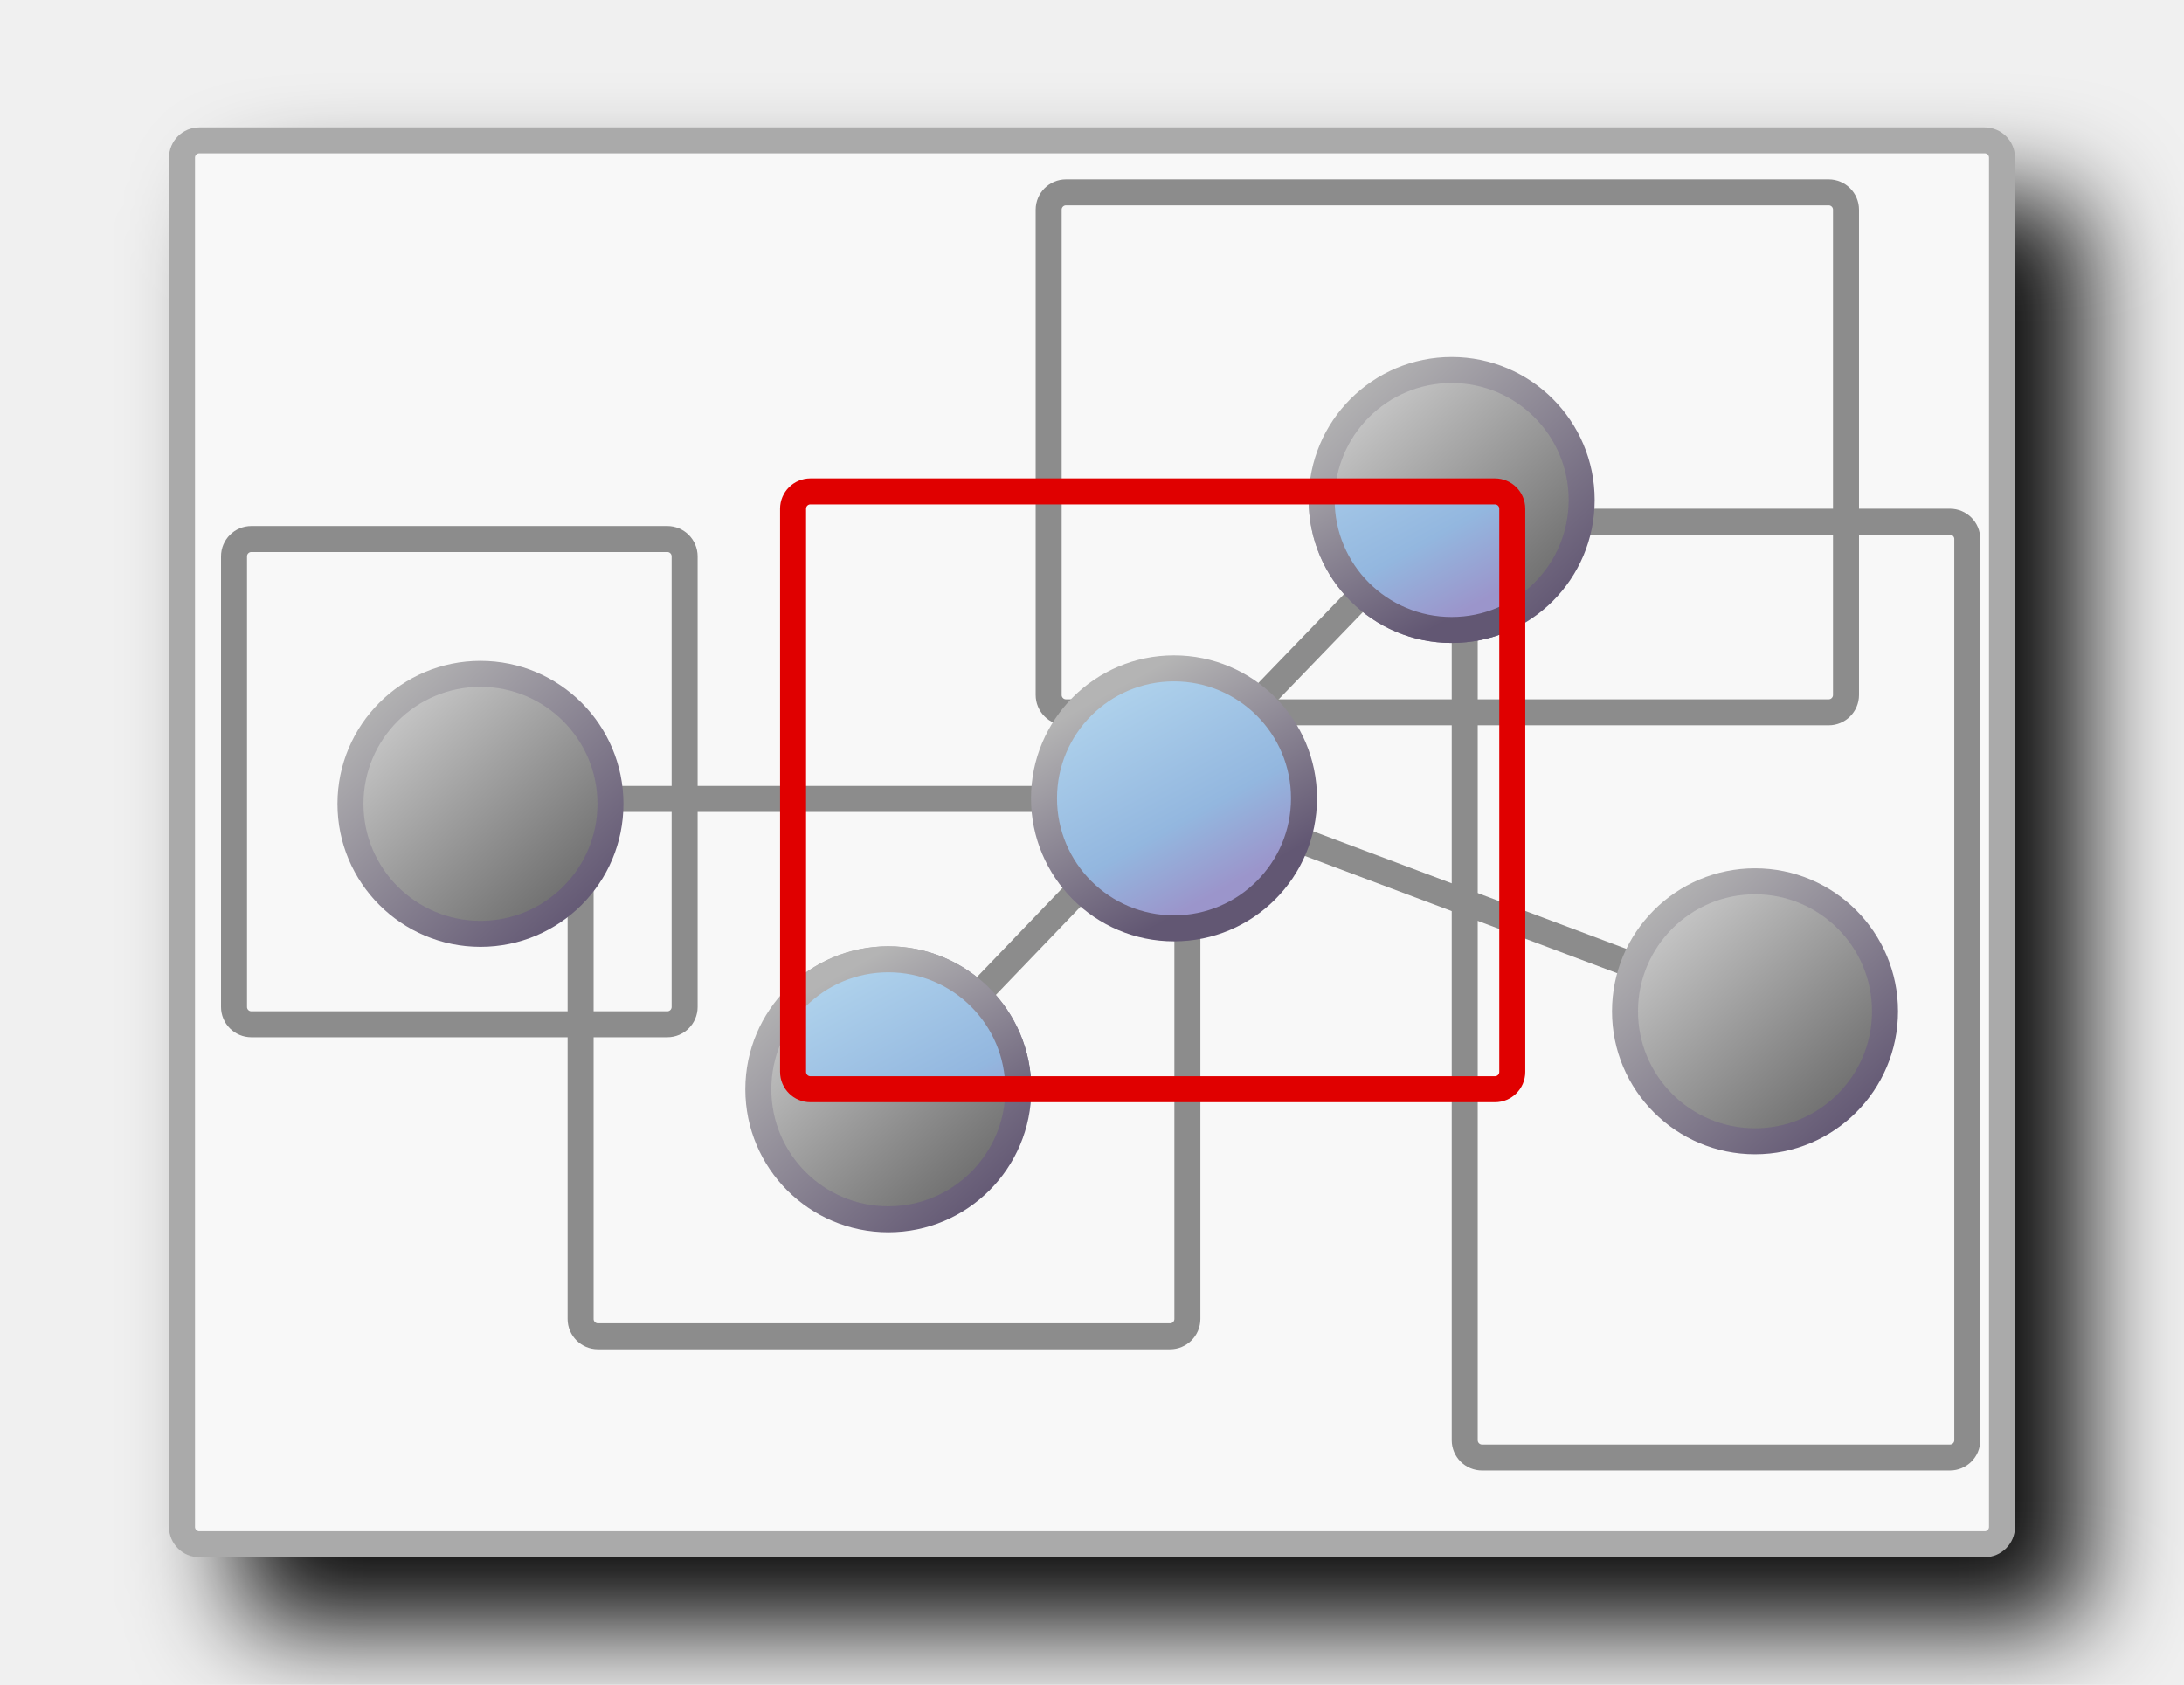
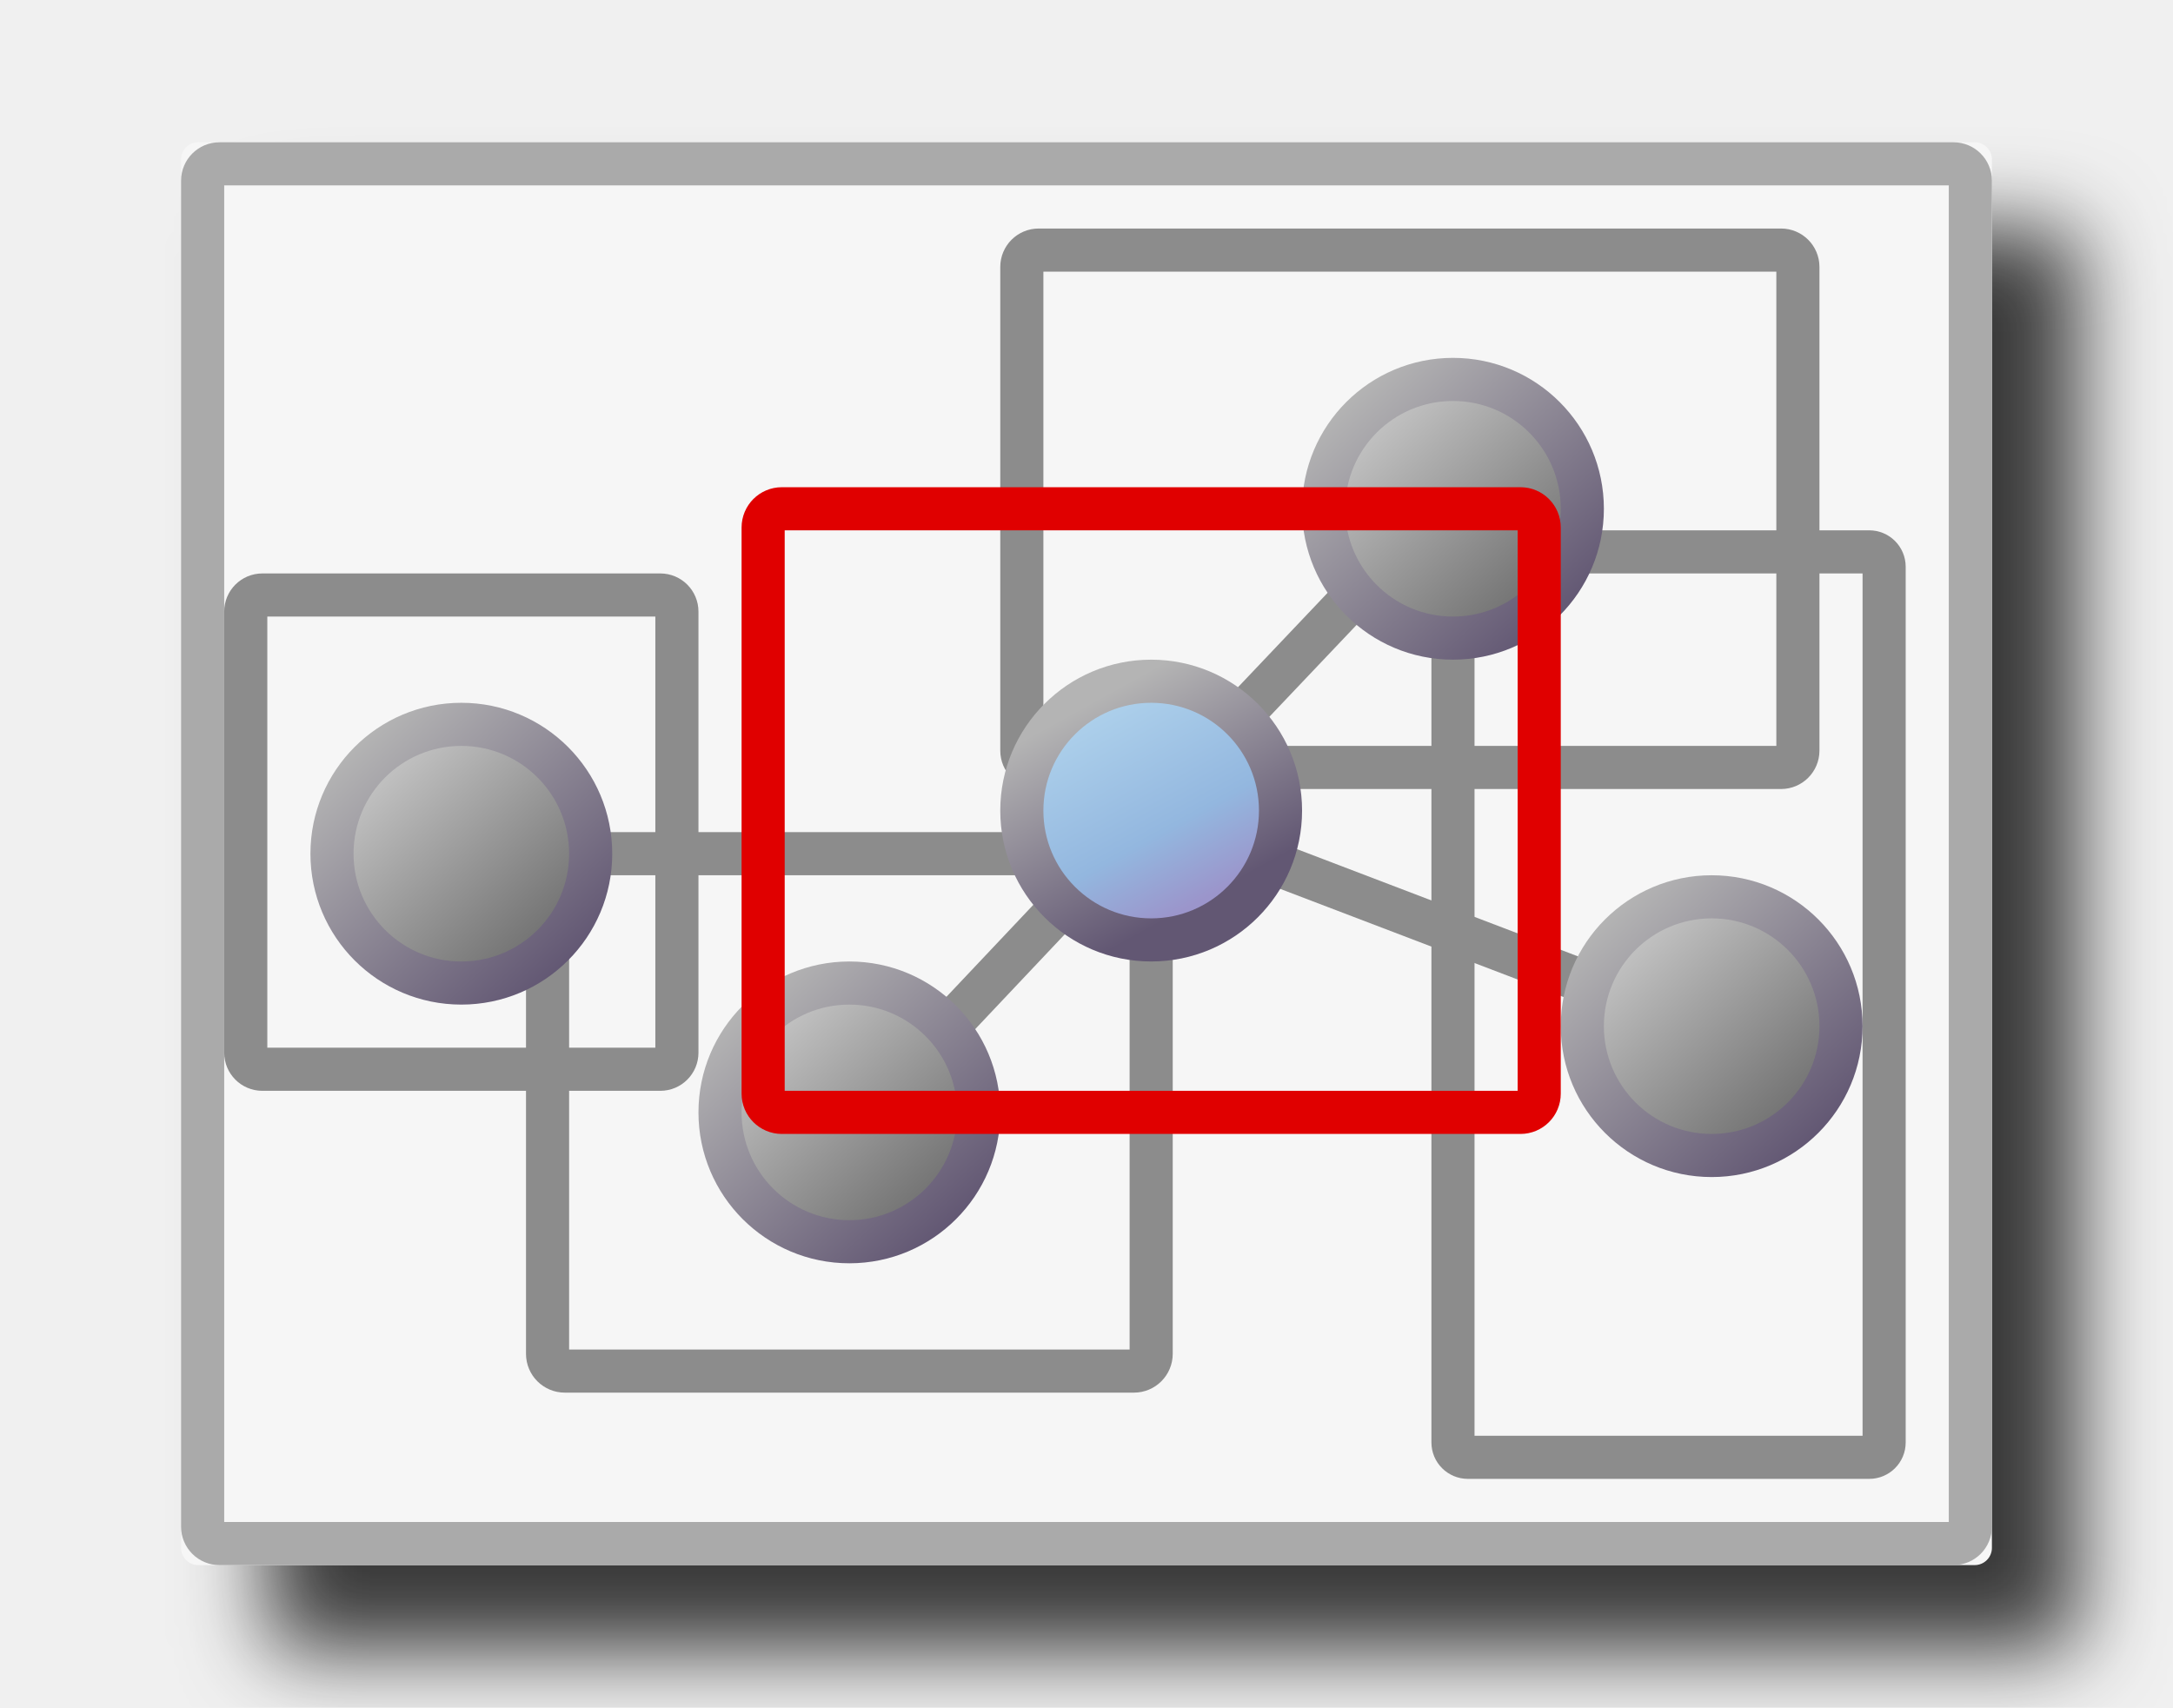
- <svg xmlns="http://www.w3.org/2000/svg" xmlns:xlink="http://www.w3.org/1999/xlink" version="1.1" id="svg2" width="125.998" height="97.198" style="enable-background:new">
+ <svg xmlns="http://www.w3.org/2000/svg" xmlns:xlink="http://www.w3.org/1999/xlink" style="enable-background:new" version="1.1" id="svg2" viewBox="0 0 50.4 39.6" height="39.6" width="50.4">
  <defs id="defs4">
    <linearGradient id="linearGradient5889">
      <stop style="stop-color:#afd2ec;stop-opacity:1;" offset="0" id="stop5891" />
      <stop id="stop5893" offset="0.651" style="stop-color:#93b7df;stop-opacity:1;" />
      <stop style="stop-color:#9b95cb;stop-opacity:1;" offset="1" id="stop5895" />
    </linearGradient>
    <linearGradient id="linearGradient4316">
      <stop id="stop4318" offset="0" style="stop-color:#b4b4b4;stop-opacity:1;" />
      <stop id="stop4320" offset="1" style="stop-color:#625773;stop-opacity:1;" />
    </linearGradient>
    <linearGradient id="linearGradient4842">
      <stop style="stop-color:#cfcfcf;stop-opacity:1;" offset="0" id="stop4284" />
      <stop style="stop-color:#666666;stop-opacity:1" offset="1" id="stop4286" />
    </linearGradient>
    <filter id="filter4528" style="color-interpolation-filters:sRGB">
      <feFlood id="feFlood4530" result="flood" flood-color="rgb(0,0,0)" flood-opacity="0.95" />
      <feComposite id="feComposite4532" result="composite1" operator="in" in2="SourceGraphic" in="flood" />
-       <feGaussianBlur id="feGaussianBlur4534" result="blur" stdDeviation="3" in="composite1" />
-       <feOffset id="feOffset4536" result="offset" dy="4" dx="4" />
+       <feGaussianBlur id="feGaussianBlur4534" result="blur" stdDeviation="1" in="composite1" />
+       <feOffset id="feOffset4536" result="offset" dy="2" dx="2" />
      <feComposite id="feComposite4538" result="composite2" operator="over" in2="offset" in="SourceGraphic" />
    </filter>
-     <clipPath id="clipPath4311" clipPathUnits="userSpaceOnUse">
-       <rect rx="1" y="45.968" x="27.736" height="34.492" width="41.492" id="rect4313" style="display:inline;fill:#ffffff;fill-opacity:1;stroke:none;stroke-width:1.5;stroke-linecap:round;stroke-linejoin:round;stroke-miterlimit:4;stroke-dasharray:none;stroke-opacity:1" />
-     </clipPath>
    <clipPath id="clipPath4315" clipPathUnits="userSpaceOnUse">
      <rect rx="1" y="11.968" x="60.236" height="34.492" width="41.492" id="rect4317" style="display:inline;fill:#ffffff;fill-opacity:1;stroke:none;stroke-width:1.5;stroke-linecap:round;stroke-linejoin:round;stroke-miterlimit:4;stroke-dasharray:none;stroke-opacity:1" />
    </clipPath>
-     <linearGradient y2="52.317" x2="27.987" y1="40.841" x1="21.66" gradientTransform="translate(40.01263,-0.3172293)" gradientUnits="userSpaceOnUse" id="linearGradient5897" xlink:href="#linearGradient4316" />
-     <linearGradient y2="52.317" x2="27.987" y1="40.841" x1="21.66" gradientTransform="translate(40.01263,-0.3172293)" gradientUnits="userSpaceOnUse" id="linearGradient5899" xlink:href="#linearGradient5889" />
-     <linearGradient y2="54" x2="31" y1="41" x1="19" gradientUnits="userSpaceOnUse" id="linearGradient6577" xlink:href="#linearGradient4842" />
-     <linearGradient y2="54" x2="31" y1="41" x1="19" gradientUnits="userSpaceOnUse" id="linearGradient6579" xlink:href="#linearGradient4316" />
-     <linearGradient xlink:href="#linearGradient4842" id="linearGradient4213" gradientUnits="userSpaceOnUse" x1="19" y1="41" x2="31" y2="54" />
-     <linearGradient xlink:href="#linearGradient4316" id="linearGradient4215" gradientUnits="userSpaceOnUse" x1="19" y1="41" x2="31" y2="54" />
-     <linearGradient xlink:href="#linearGradient5889" id="linearGradient4217" gradientUnits="userSpaceOnUse" gradientTransform="translate(40.01263,-0.3172293)" x1="21.66" y1="40.841" x2="27.987" y2="52.317" />
-     <linearGradient xlink:href="#linearGradient4316" id="linearGradient4219" gradientUnits="userSpaceOnUse" gradientTransform="translate(40.01263,-0.3172293)" x1="21.66" y1="40.841" x2="27.987" y2="52.317" />
+     <linearGradient y2="54" x2="31" y1="41" x1="19" gradientTransform="matrix(0.3999999,0,0,0.4,0.2125066,60.78749)" gradientUnits="userSpaceOnUse" id="linearGradient114" xlink:href="#linearGradient4842" />
+     <linearGradient y2="54" x2="31" y1="41" x1="19" gradientTransform="matrix(0.3999999,0,0,0.4,0.2125066,60.78749)" gradientUnits="userSpaceOnUse" id="linearGradient116" xlink:href="#linearGradient4316" />
+     <linearGradient y2="52.317" x2="27.987" y1="40.841" x1="21.66" gradientTransform="matrix(0.3999999,0,0,0.4,16.21249,59.78744)" gradientUnits="userSpaceOnUse" id="linearGradient118" xlink:href="#linearGradient5889" />
+     <linearGradient y2="52.317" x2="27.987" y1="40.841" x1="21.66" gradientTransform="matrix(0.3999999,0,0,0.4,16.21249,59.78744)" gradientUnits="userSpaceOnUse" id="linearGradient120" xlink:href="#linearGradient4316" />
  </defs>
-   <g style="display:none" id="layer3" transform="translate(1.9989,-0.4011154)">
-     <flowRoot style="font-style:normal;font-weight:normal;font-size:40px;line-height:125%;font-family:Sans;letter-spacing:0px;word-spacing:0px;fill:#000000;fill-opacity:1;stroke:none;stroke-width:1px;stroke-linecap:butt;stroke-linejoin:miter;stroke-opacity:1" id="flowRoot4438" xml:space="preserve">
-       <flowRegion id="flowRegion4440">
-         <rect y="7.101" x="130.519" height="61.421" width="362.383" id="rect4442" />
-       </flowRegion>
-       <flowPara id="flowPara4444" />
-     </flowRoot>
-     <flowRoot style="font-style:normal;font-weight:normal;font-size:40px;line-height:125%;font-family:Sans;letter-spacing:0px;word-spacing:0px;fill:#000000;fill-opacity:1;stroke:none;stroke-width:1px;stroke-linecap:butt;stroke-linejoin:miter;stroke-opacity:1" id="flowRoot4446" xml:space="preserve">
-       <flowRegion id="flowRegion4448">
-         <rect y="7.101" x="129.751" height="66.795" width="363.918" id="rect4450" />
-       </flowRegion>
-       <flowPara id="flowPara4452" />
-     </flowRoot>
-     <text id="text4454" y="65.451" x="131.287" style="font-style:normal;font-variant:normal;font-weight:600;font-stretch:normal;font-size:70px;line-height:125%;font-family:'Lucida Grande';-inkscape-font-specification:'Lucida Grande, Semi-Bold';text-align:start;letter-spacing:0px;word-spacing:0px;writing-mode:lr-tb;text-anchor:start;fill:#aaaaaa;fill-opacity:1;stroke:none;stroke-width:1px;stroke-linecap:butt;stroke-linejoin:miter;stroke-opacity:1" xml:space="preserve">
-       <tspan y="65.451" x="131.287" id="tspan4456">Piccolo2D</tspan>
-     </text>
-     <text id="text4458" y="88.676" x="135.126" style="font-style:normal;font-variant:normal;font-weight:600;font-stretch:normal;font-size:19.375px;line-height:125%;font-family:'Lucida Grande';-inkscape-font-specification:'Lucida Grande, Semi-Bold';text-align:start;letter-spacing:0px;word-spacing:0px;writing-mode:lr-tb;text-anchor:start;fill:#5e5e5e;fill-opacity:1;stroke:none;stroke-width:1px;stroke-linecap:butt;stroke-linejoin:miter;stroke-opacity:1" xml:space="preserve">
-       <tspan y="88.676" x="135.126" id="tspan4460">Structured 2D Graphics Framework</tspan>
-     </text>
+   <g transform="translate(0.2000003,-59.69994)" style="display:inline;opacity:0.8" id="layer4">
+     <rect rx="0.4" y="63" x="4" height="33" width="42" id="rect4690" style="fill:#f8f8f8;fill-opacity:1;stroke:none;stroke-width:1.5;stroke-linecap:round;stroke-linejoin:round;stroke-miterlimit:4;stroke-dasharray:none;stroke-opacity:1;filter:url(#filter4528)" />
  </g>
-   <g style="display:inline;opacity:1" id="layer4" transform="translate(1.9989,-0.4011154)">
-     <rect rx="1" y="8.501" x="8.501" height="80.998" width="104.998" id="rect4690" style="fill:#f8f8f8;fill-opacity:1;stroke:#aaaaaa;stroke-width:1.5;stroke-linecap:round;stroke-linejoin:round;stroke-miterlimit:4;stroke-dasharray:none;stroke-opacity:1;filter:url(#filter4528)" />
-     <path id="path4202" d="M 49.115,63.323 65.516,46.24" style="fill:none;fill-rule:evenodd;stroke:#8c8c8c;stroke-width:1.5;stroke-linecap:butt;stroke-linejoin:miter;stroke-miterlimit:4;stroke-dasharray:none;stroke-opacity:1" />
-     <path style="fill:none;fill-rule:evenodd;stroke:#8c8c8c;stroke-width:1.5;stroke-linecap:butt;stroke-linejoin:miter;stroke-miterlimit:4;stroke-dasharray:none;stroke-opacity:1" d="M 65.7,45.961 81.912,29.16" id="path4204" />
-     <path id="path4206" d="M 65.84,46.193 99.228,58.729" style="fill:none;fill-rule:evenodd;stroke:#8c8c8c;stroke-width:1.5;stroke-linecap:butt;stroke-linejoin:miter;stroke-miterlimit:4;stroke-dasharray:none;stroke-opacity:1" />
-     <rect rx="1" y="11.5" x="58.5" height="30" width="46" id="rect4682" style="fill:none;fill-opacity:1;stroke:#8c8c8c;stroke-width:1.5;stroke-linecap:round;stroke-linejoin:round;stroke-miterlimit:4;stroke-dasharray:none;stroke-opacity:1" />
-     <rect rx="1" y="30.503" x="82.503" height="53.994" width="28.994" id="rect4684" style="fill:none;fill-opacity:1;stroke:#8c8c8c;stroke-width:1.5;stroke-linecap:round;stroke-linejoin:round;stroke-miterlimit:4;stroke-dasharray:none;stroke-opacity:1" />
-     <rect rx="1" y="46.497" x="31.497" height="31.006" width="35.006" id="rect4686" style="fill:none;fill-opacity:1;stroke:#8c8c8c;stroke-width:1.5;stroke-linecap:round;stroke-linejoin:round;stroke-miterlimit:4;stroke-dasharray:none;stroke-opacity:1" />
-     <rect rx="1" y="31.502" x="11.502" height="27.996" width="25.996" id="rect4688" style="fill:none;fill-opacity:1;stroke:#8c8c8c;stroke-width:1.5;stroke-linecap:round;stroke-linejoin:round;stroke-miterlimit:4;stroke-dasharray:none;stroke-opacity:1" />
-     <circle r="7.5" cy="46.781" cx="25.719" id="path4824" style="fill:url(#linearGradient4213);fill-opacity:1;stroke:url(#linearGradient4215);stroke-width:1.5;stroke-linecap:round;stroke-linejoin:round;stroke-miterlimit:4;stroke-dasharray:none;stroke-opacity:1" />
-     <use height="100%" width="100%" transform="translate(23.53125,16.46875)" id="use3475" xlink:href="#path4824" y="0" x="0" />
-     <use height="100%" width="100%" transform="translate(56.03125,-17.53125)" id="use3477" xlink:href="#path4824" y="0" x="0" />
-     <use height="100%" width="100%" transform="translate(73.53125,11.96875)" id="use3479" xlink:href="#path4824" y="0" x="0" />
+   <g transform="translate(0.2000003,-59.69994)" id="g3441" style="display:inline;opacity:1">
+     <rect rx="0.345" y="72.5" x="33.5" height="21" width="10" id="rect4684" style="display:inline;opacity:1;fill:none;fill-opacity:1;stroke:#8c8c8c;stroke-width:1;stroke-linecap:round;stroke-linejoin:round;stroke-miterlimit:4;stroke-dasharray:none;stroke-opacity:1" />
+     <path style="display:inline;opacity:1;fill:none;fill-rule:evenodd;stroke:#8c8c8c;stroke-width:1;stroke-linecap:butt;stroke-linejoin:miter;stroke-miterlimit:4;stroke-dasharray:none;stroke-opacity:1" d="m 26.443,78.546 6.332,-6.67" id="path4204" />
+     <path id="path4202" d="m 19.965,85.439 6.406,-6.783" style="display:inline;opacity:1;fill:none;fill-rule:evenodd;stroke:#8c8c8c;stroke-width:1;stroke-linecap:butt;stroke-linejoin:miter;stroke-miterlimit:4;stroke-dasharray:none;stroke-opacity:1" />
+     <use height="100%" width="100%" transform="translate(23,-7.999999)" id="use3477" xlink:href="#path4824" y="0" x="0" style="display:inline;opacity:1;stroke-width:1;stroke-miterlimit:4;stroke-dasharray:none" />
+     <use height="100%" width="100%" transform="translate(9,6.000001)" id="use3475" xlink:href="#path4824" y="0" x="0" style="display:inline;opacity:1" />
+     <rect style="fill:none;fill-opacity:1;stroke:#aaaaaa;stroke-width:1;stroke-linecap:round;stroke-linejoin:round;stroke-miterlimit:4;stroke-dasharray:none;stroke-opacity:1" id="rect3443" width="41" height="32" x="4.5" y="63.5" rx="0.39" />
+     <path id="path4206" d="m 26.498,78.638 13.041,4.977" style="display:inline;opacity:1;fill:none;fill-rule:evenodd;stroke:#8c8c8c;stroke-width:1;stroke-linecap:butt;stroke-linejoin:miter;stroke-miterlimit:4;stroke-dasharray:none;stroke-opacity:1" />
+     <rect rx="0.4" y="79.5" x="12.5" height="12" width="14" id="rect4686" style="display:inline;opacity:1;fill:none;fill-opacity:1;stroke:#8c8c8c;stroke-width:1;stroke-linecap:round;stroke-linejoin:round;stroke-miterlimit:4;stroke-dasharray:none;stroke-opacity:1" />
+     <rect rx="0.385" y="73.5" x="5.5" height="11" width="10" id="rect4688" style="display:inline;opacity:1;fill:none;fill-opacity:1;stroke:#8c8c8c;stroke-width:1;stroke-linecap:round;stroke-linejoin:round;stroke-miterlimit:4;stroke-dasharray:none;stroke-opacity:1" />
+     <circle r="3" cy="79.5" cx="10.5" id="path4824" style="display:inline;opacity:1;fill:url(#linearGradient114);fill-opacity:1;stroke:url(#linearGradient116);stroke-width:1;stroke-linecap:round;stroke-linejoin:round;stroke-miterlimit:4;stroke-dasharray:none;stroke-opacity:1" />
+     <use height="100%" width="100%" transform="translate(29,4.000001)" id="use3479" xlink:href="#path4824" y="0" x="0" style="display:inline;opacity:1" />
+     <rect rx="0.391" y="65.5" x="23.5" height="12" width="18" id="rect4682" style="display:inline;opacity:1;fill:none;fill-opacity:1;stroke:#8c8c8c;stroke-width:1;stroke-linecap:round;stroke-linejoin:round;stroke-miterlimit:4;stroke-dasharray:none;stroke-opacity:1" />
  </g>
-   <g style="display:inline;opacity:1" id="layer5" transform="translate(1.9989,-0.4011154)">
-     <use clip-path="url(#clipPath4315)" height="100%" width="100%" transform="translate(-16.48138,16.78598)" id="use4289" xlink:href="#circle4322" y="0" x="0" />
-     <circle style="display:inline;opacity:1;fill:url(#linearGradient4217);fill-opacity:1;stroke:url(#linearGradient4219);stroke-width:1.5;stroke-linecap:round;stroke-linejoin:round;stroke-miterlimit:4;stroke-dasharray:none;stroke-opacity:1" id="circle4322" cx="65.731" cy="46.464" r="7.5" />
-     <use clip-path="url(#clipPath4311)" height="100%" width="100%" transform="translate(16.01862,-17.21402)" id="use4291" xlink:href="#circle4322" y="0" x="0" />
-     <rect style="display:inline;fill:none;fill-opacity:1;stroke:#e00000;stroke-width:1.5;stroke-linecap:round;stroke-linejoin:round;stroke-miterlimit:4;stroke-dasharray:none;stroke-opacity:1" id="rect3470" width="41.492" height="34.492" x="43.754" y="28.754" rx="1" />
+   <g transform="translate(0.2000003,-59.69994)" style="display:inline;opacity:1" id="layer5">
+     <use clip-path="url(#clipPath4315)" height="100%" width="100%" transform="translate(-6.411767,6.887694)" id="use4289" xlink:href="#circle4322" y="0" x="0" />
+     <circle r="3" style="display:inline;opacity:1;fill:url(#linearGradient118);fill-opacity:1;stroke:url(#linearGradient120);stroke-width:1;stroke-linecap:round;stroke-linejoin:round;stroke-miterlimit:4;stroke-dasharray:none;stroke-opacity:1" id="circle4322" cx="26.5" cy="78.5" />
+     <rect style="display:inline;fill:none;fill-opacity:1;stroke:#e00000;stroke-width:1;stroke-linecap:round;stroke-linejoin:round;stroke-miterlimit:4;stroke-dasharray:none;stroke-opacity:1" id="rect3470" width="18" height="14" x="17.5" y="71.5" rx="0.434" />
  </g>
</svg>
